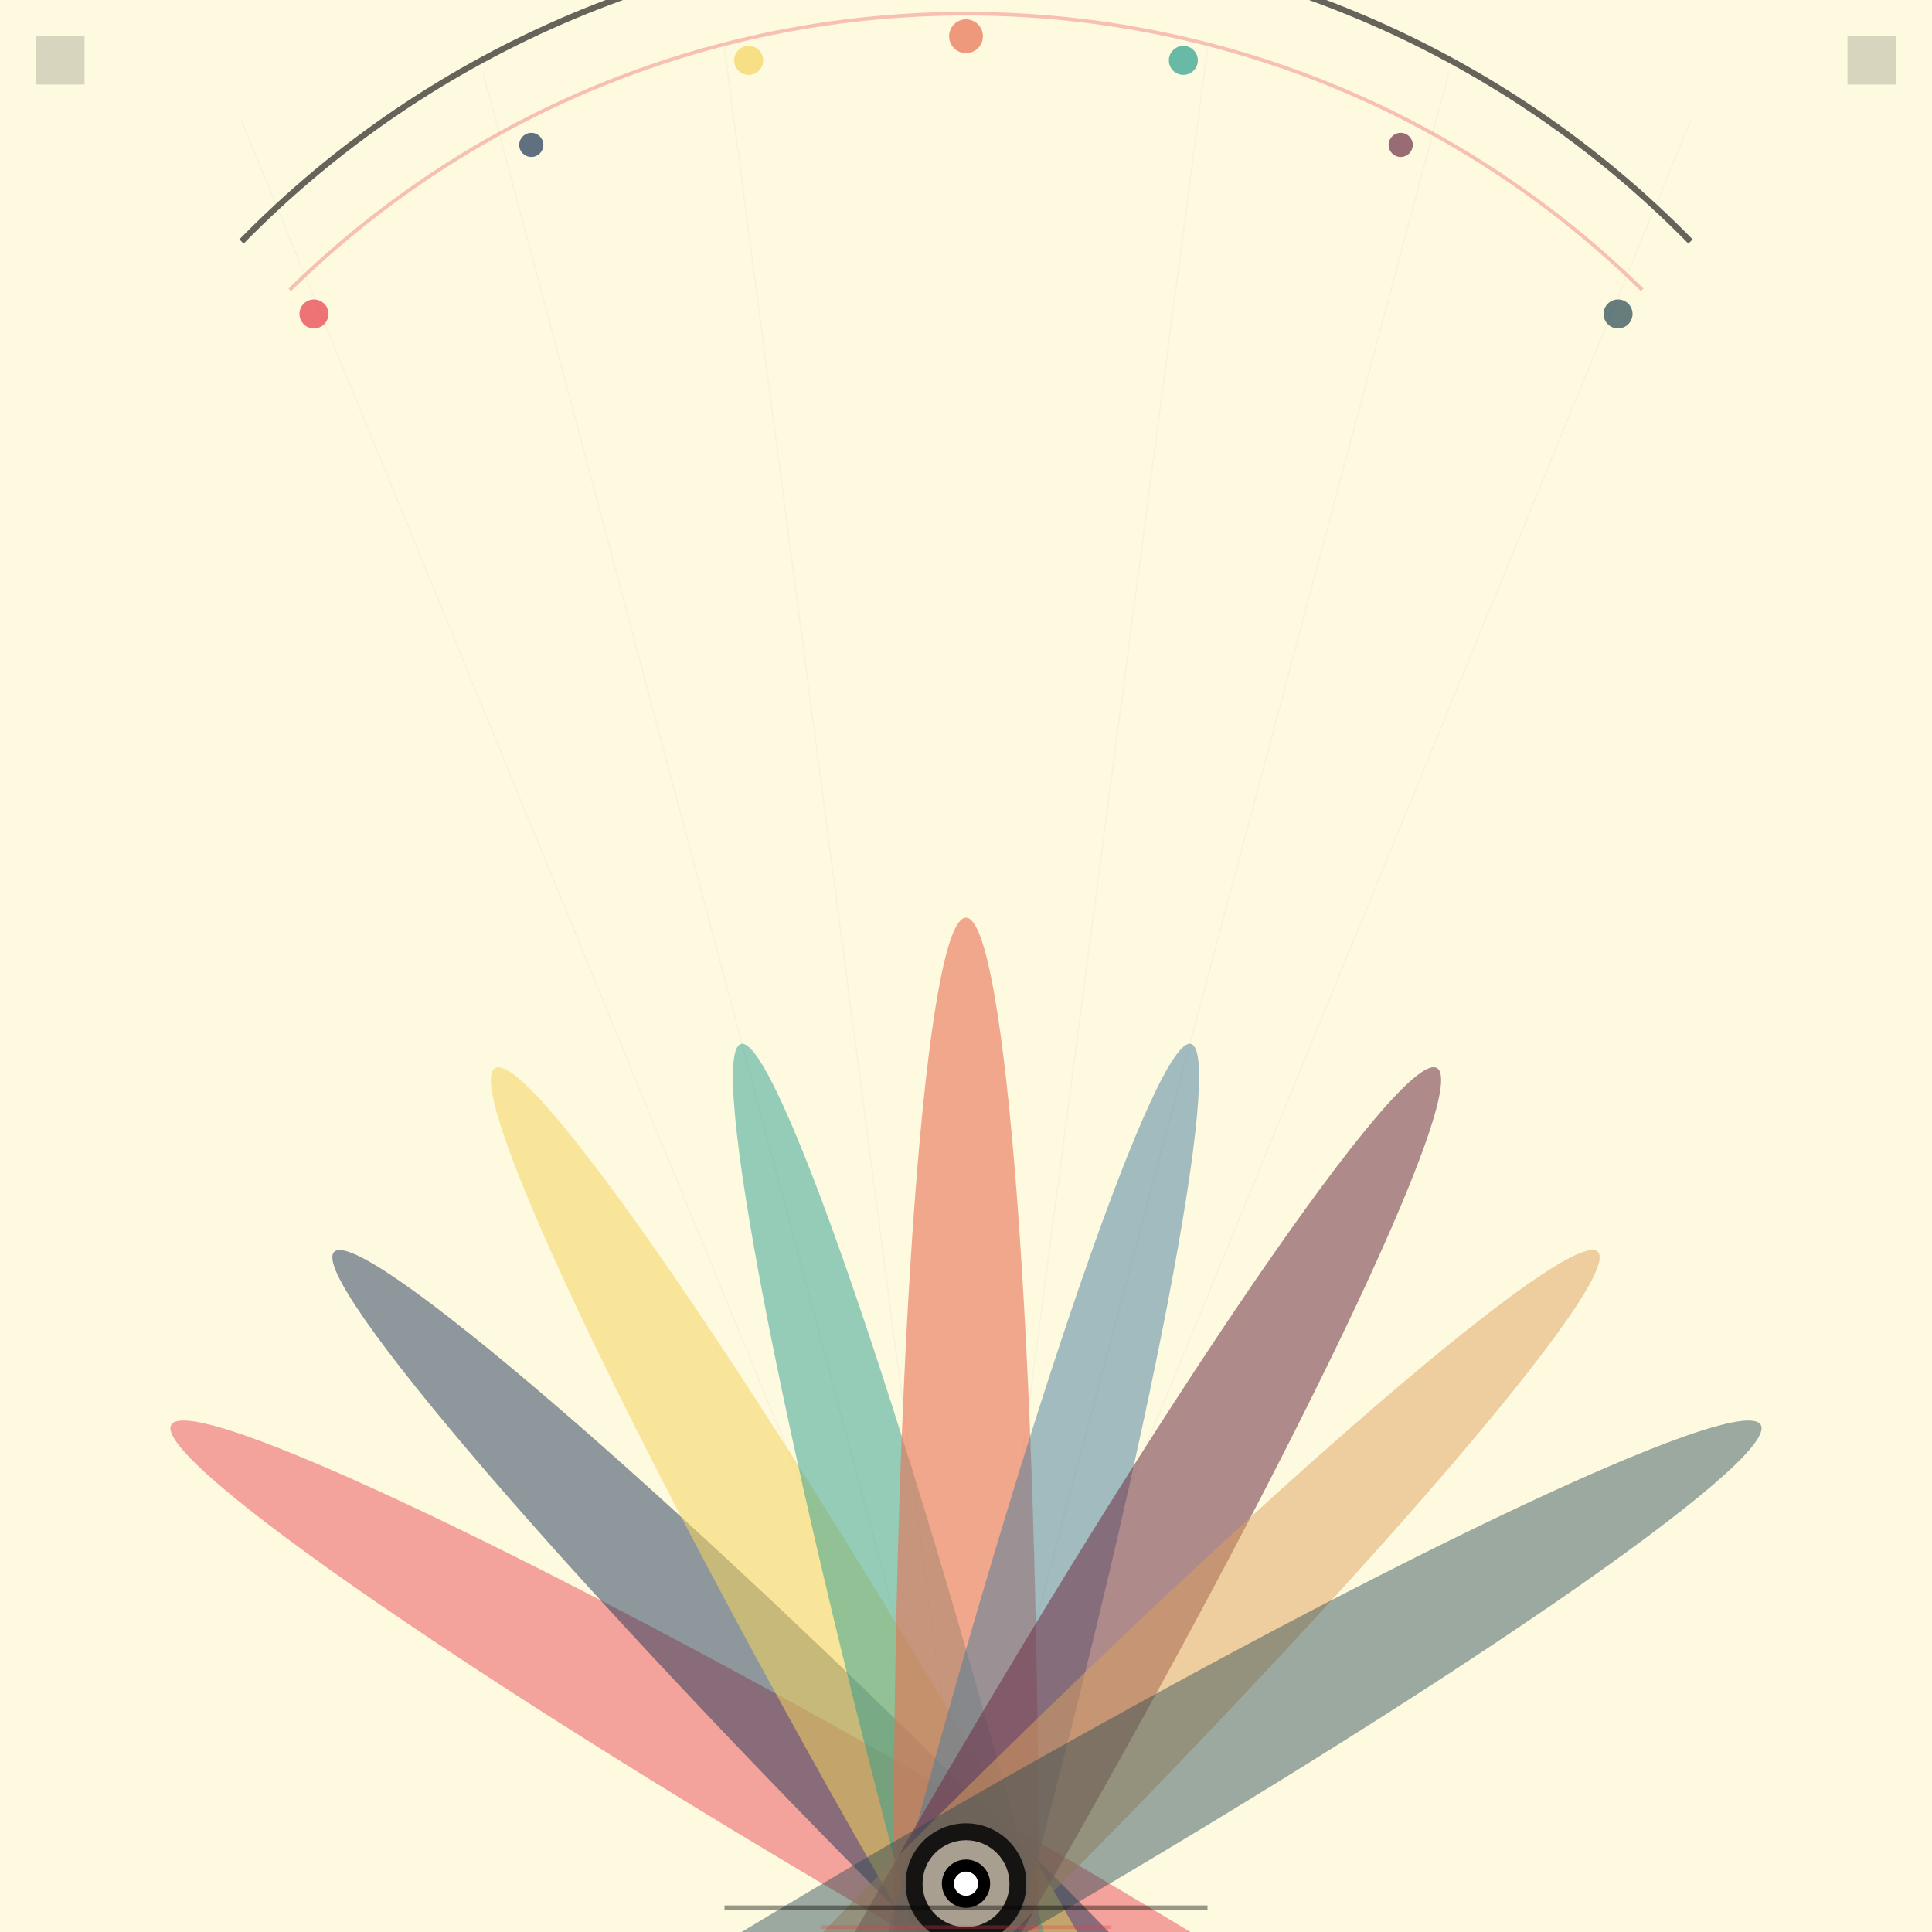
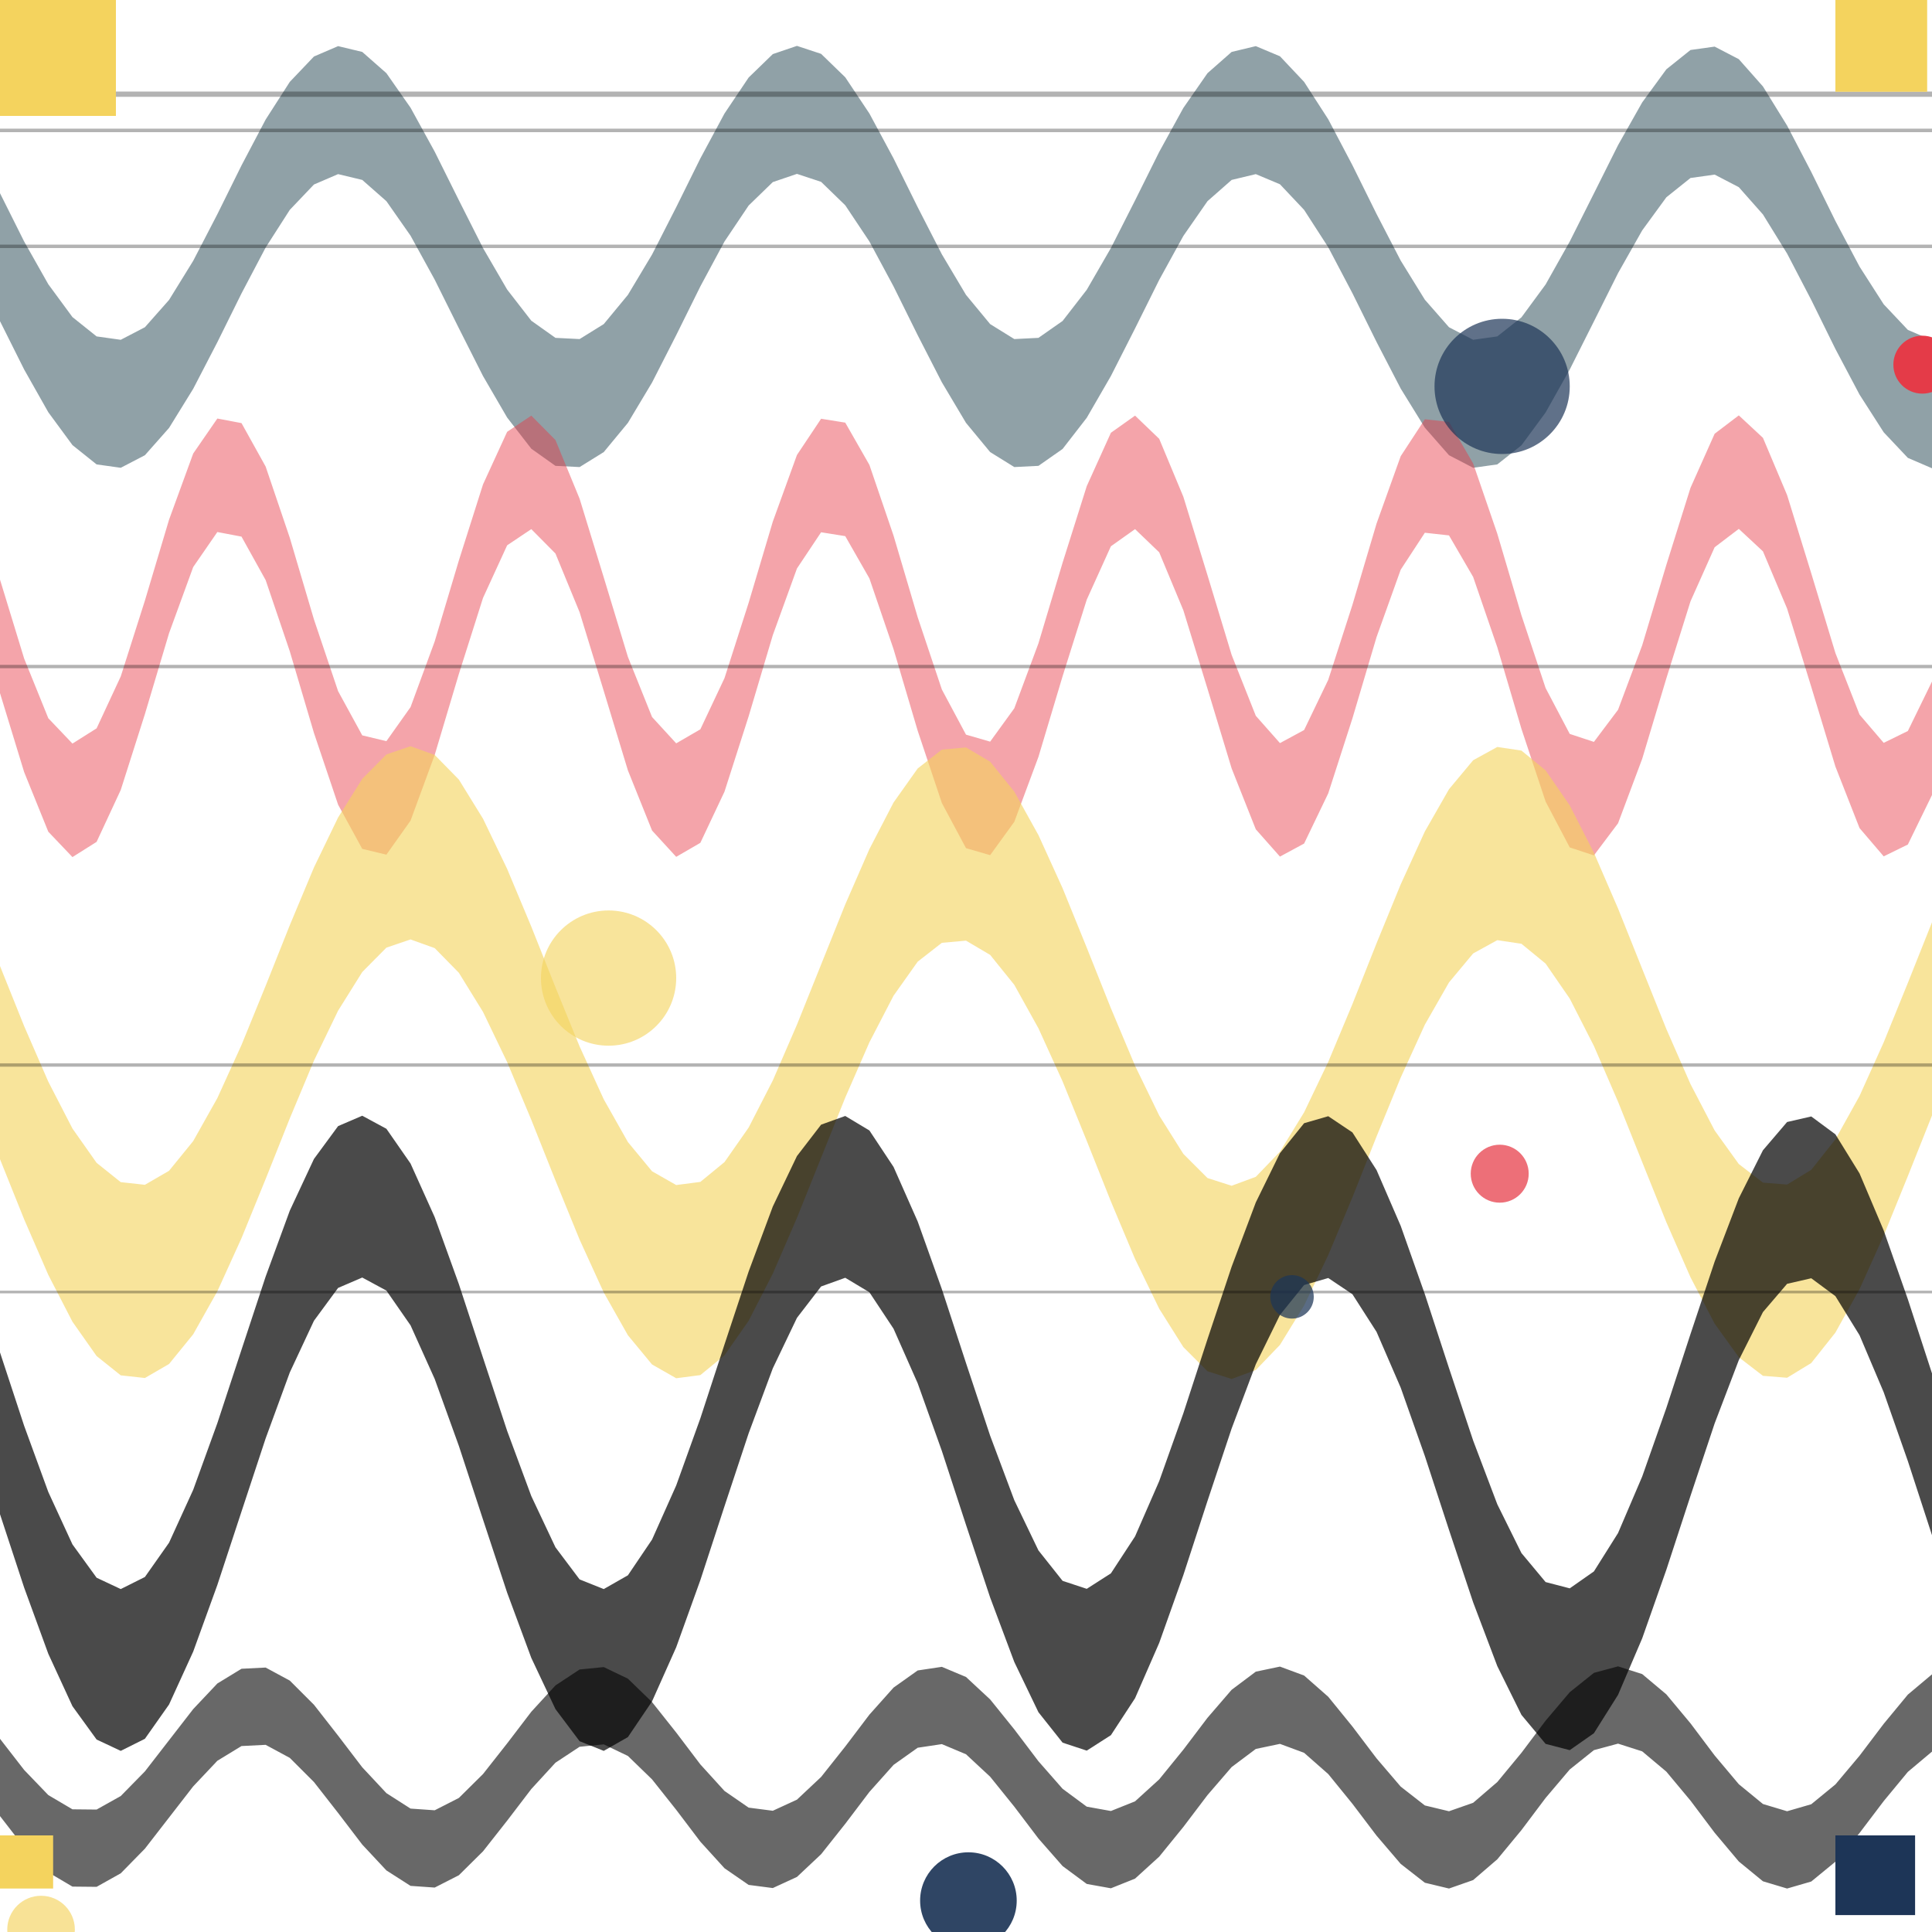
<svg xmlns="http://www.w3.org/2000/svg" viewBox="0 0 800 800" width="800" height="800">
-   <rect width="800" height="800" fill="#FEFAE0" />
-   <line x1="400" y1="780" x2="100" y2="50" stroke="#A89F91" stroke-width="0.5" opacity="0.08" />
-   <line x1="400" y1="780" x2="200" y2="30" stroke="#A89F91" stroke-width="0.5" opacity="0.08" />
-   <line x1="400" y1="780" x2="300" y2="20" stroke="#A89F91" stroke-width="0.5" opacity="0.08" />
-   <line x1="400" y1="780" x2="500" y2="20" stroke="#A89F91" stroke-width="0.5" opacity="0.08" />
-   <line x1="400" y1="780" x2="600" y2="30" stroke="#A89F91" stroke-width="0.5" opacity="0.08" />
-   <line x1="400" y1="780" x2="700" y2="50" stroke="#A89F91" stroke-width="0.5" opacity="0.08" />
-   <ellipse cx="400" cy="780" rx="30" ry="380" fill="#E63946" opacity="0.45" transform="rotate(-60, 400, 780)" />
-   <ellipse cx="400" cy="780" rx="28" ry="370" fill="#1D3557" opacity="0.5" transform="rotate(-45, 400, 780)" />
-   <ellipse cx="400" cy="780" rx="30" ry="390" fill="#F4D35E" opacity="0.55" transform="rotate(-30, 400, 780)" />
-   <ellipse cx="400" cy="780" rx="26" ry="360" fill="#2A9D8F" opacity="0.5" transform="rotate(-15, 400, 780)" />
-   <ellipse cx="400" cy="780" rx="30" ry="400" fill="#E76F51" opacity="0.6" transform="rotate(0, 400, 780)" />
-   <ellipse cx="400" cy="780" rx="26" ry="360" fill="#457B9D" opacity="0.5" transform="rotate(15, 400, 780)" />
-   <ellipse cx="400" cy="780" rx="30" ry="390" fill="#6D2E46" opacity="0.55" transform="rotate(30, 400, 780)" />
-   <ellipse cx="400" cy="780" rx="28" ry="370" fill="#DDA15E" opacity="0.5" transform="rotate(45, 400, 780)" />
-   <ellipse cx="400" cy="780" rx="30" ry="380" fill="#264653" opacity="0.45" transform="rotate(60, 400, 780)" />
-   <path d="M 100 100 A 420 420 0 0 1 700 100" fill="none" stroke="#000000" stroke-width="2.5" opacity="0.6" />
-   <path d="M 120 120 A 400 400 0 0 1 680 120" fill="none" stroke="#E63946" stroke-width="1.5" opacity="0.3" />
-   <circle cx="400" cy="780" r="25" fill="#000000" opacity="0.8" />
-   <circle cx="400" cy="780" r="18" fill="#A89F91" />
-   <circle cx="400" cy="780" r="10" fill="#000000" />
-   <circle cx="400" cy="780" r="5" fill="#FFFFFF" />
-   <circle cx="130" cy="130" r="6" fill="#E63946" opacity="0.7" />
-   <circle cx="220" cy="60" r="5" fill="#1D3557" opacity="0.7" />
-   <circle cx="310" cy="25" r="6" fill="#F4D35E" opacity="0.7" />
-   <circle cx="400" cy="15" r="7" fill="#E76F51" opacity="0.7" />
-   <circle cx="490" cy="25" r="6" fill="#2A9D8F" opacity="0.7" />
-   <circle cx="580" cy="60" r="5" fill="#6D2E46" opacity="0.7" />
-   <circle cx="670" cy="130" r="6" fill="#264653" opacity="0.7" />
-   <rect x="15" y="15" width="20" height="20" fill="#000000" opacity="0.15" />
-   <rect x="765" y="15" width="20" height="20" fill="#000000" opacity="0.15" />
-   <line x1="300" y1="790" x2="500" y2="790" stroke="#000000" stroke-width="2" opacity="0.4" />
-   <line x1="340" y1="798" x2="460" y2="798" stroke="#E63946" stroke-width="1.5" opacity="0.3" />
+   <rect x="0" y="0" width="800" height="800" fill="#FFFFFF" opacity="1.00" />
+   <polygon points="0.0,80.0 10.0,100.0 20.0,117.7 30.0,131.3 40.0,139.3 50.0,140.7 60.0,135.5 70.0,124.2 80.0,108.0 90.0,88.7 100.0,68.5 110.0,49.5 120.0,33.9 130.0,23.4 140.0,19.1 150.0,21.5 160.0,30.3 170.0,44.6 180.0,62.8 190.0,82.9 200.0,102.7 210.0,119.9 220.0,132.8 230.0,139.9 240.0,140.4 250.0,134.2 260.0,122.1 270.0,105.4 280.0,85.8 290.0,65.6 300.0,47.0 310.0,32.1 320.0,22.4 330.0,19.0 340.0,22.3 350.0,32.0 360.0,47.0 370.0,65.6 380.0,85.8 390.0,105.3 400.0,122.1 410.0,134.2 420.0,140.4 430.0,139.9 440.0,132.9 450.0,120.0 460.0,102.7 470.0,83.0 480.0,62.9 490.0,44.7 500.0,30.3 510.0,21.5 520.0,19.1 530.0,23.3 540.0,33.9 550.0,49.4 560.0,68.4 570.0,88.6 580.0,107.9 590.0,124.1 600.0,135.5 610.0,140.7 620.0,139.3 630.0,131.4 640.0,117.8 650.0,100.0 660.0,80.1 670.0,60.1 680.0,42.4 690.0,28.7 700.0,20.7 710.0,19.3 720.0,24.5 730.0,35.8 740.0,52.0 750.0,71.2 760.0,91.5 770.0,110.4 780.0,126.0 790.0,136.6 800.0,140.9 800.0,193.9 790.0,189.6 780.0,179.0 770.0,163.4 760.0,144.5 750.0,124.2 740.0,105.0 730.0,88.8 720.0,77.5 710.0,72.3 700.0,73.7 690.0,81.7 680.0,95.4 670.0,113.1 660.0,133.1 650.0,153.0 640.0,170.8 630.0,184.4 620.0,192.3 610.0,193.7 600.0,188.5 590.0,177.1 580.0,160.9 570.0,141.6 560.0,121.4 550.0,102.4 540.0,86.9 530.0,76.3 520.0,72.1 510.0,74.5 500.0,83.3 490.0,97.7 480.0,115.9 470.0,136.0 460.0,155.7 450.0,173.0 440.0,185.9 430.0,192.9 420.0,193.4 410.0,187.2 400.0,175.1 390.0,158.3 380.0,138.8 370.0,118.6 360.0,100.0 350.0,85.0 340.0,75.3 330.0,72.0 320.0,75.4 310.0,85.1 300.0,100.0 290.0,118.6 280.0,138.8 270.0,158.4 260.0,175.1 250.0,187.2 240.0,193.4 230.0,192.9 220.0,185.8 210.0,172.9 200.0,155.7 190.0,135.9 180.0,115.8 170.0,97.6 160.0,83.3 150.0,74.5 140.0,72.1 130.0,76.4 120.0,86.9 110.0,102.5 100.0,121.5 90.0,141.7 80.0,161.0 70.0,177.2 60.0,188.5 50.0,193.7 40.0,192.3 30.0,184.3 20.0,170.7 10.0,153.0 0.0,133.0" fill="#264653" opacity="0.51" />
+   <polygon points="0.0,240.0 10.0,272.7 20.0,297.4 30.0,307.9 40.0,301.6 50.0,280.1 60.0,248.7 70.0,215.2 80.0,187.8 90.0,173.3 100.0,175.2 110.0,193.2 120.0,222.7 130.0,256.5 140.0,286.2 150.0,304.5 160.0,306.9 170.0,292.8 180.0,265.6 190.0,232.1 200.0,200.6 210.0,178.8 220.0,172.1 230.0,182.2 240.0,206.5 250.0,239.1 260.0,272.0 270.0,296.9 280.0,307.8 290.0,302.0 300.0,280.8 310.0,249.6 320.0,216.0 330.0,188.4 340.0,173.4 350.0,175.0 360.0,192.5 370.0,221.8 380.0,255.6 390.0,285.5 400.0,304.2 410.0,307.1 420.0,293.3 430.0,266.4 440.0,233.0 450.0,201.3 460.0,179.2 470.0,172.1 480.0,181.7 490.0,205.7 500.0,238.2 510.0,271.2 520.0,296.4 530.0,307.7 540.0,302.3 550.0,281.5 560.0,250.5 570.0,216.8 580.0,188.9 590.0,173.6 600.0,174.7 610.0,191.9 620.0,221.0 630.0,254.8 640.0,284.9 650.0,303.9 660.0,307.2 670.0,293.9 680.0,267.2 690.0,233.9 700.0,202.0 710.0,179.6 720.0,172.0 730.0,181.3 740.0,205.0 750.0,237.4 760.0,270.4 770.0,295.9 780.0,307.6 790.0,302.7 800.0,282.2 800.0,329.2 790.0,349.7 780.0,354.6 770.0,342.9 760.0,317.4 750.0,284.4 740.0,252.0 730.0,228.3 720.0,219.0 710.0,226.6 700.0,249.0 690.0,280.9 680.0,314.2 670.0,340.9 660.0,354.2 650.0,350.9 640.0,331.9 630.0,301.8 620.0,268.0 610.0,238.9 600.0,221.7 590.0,220.6 580.0,235.9 570.0,263.8 560.0,297.5 550.0,328.5 540.0,349.3 530.0,354.7 520.0,343.4 510.0,318.2 500.0,285.2 490.0,252.7 480.0,228.7 470.0,219.1 460.0,226.2 450.0,248.3 440.0,280.0 430.0,313.4 420.0,340.3 410.0,354.1 400.0,351.2 390.0,332.5 380.0,302.6 370.0,268.8 360.0,239.5 350.0,222.0 340.0,220.4 330.0,235.4 320.0,263.0 310.0,296.6 300.0,327.8 290.0,349.0 280.0,354.8 270.0,343.9 260.0,319.0 250.0,286.1 240.0,253.5 230.0,229.2 220.0,219.1 210.0,225.8 200.0,247.6 190.0,279.1 180.0,312.6 170.0,339.8 160.0,353.9 150.0,351.5 140.0,333.2 130.0,303.5 120.0,269.7 110.0,240.2 100.0,222.2 90.0,220.3 80.0,234.8 70.0,262.2 60.0,295.7 50.0,327.1 40.0,348.6 30.0,354.9 20.0,344.4 10.0,319.7 0.0,287.0" fill="#E63946" opacity="0.46" />
+   <polygon points="0.0,400.0 10.0,424.9 20.0,447.9 30.0,467.3 40.0,481.5 50.0,489.5 60.0,490.6 70.0,484.8 80.0,472.5 90.0,454.7 100.0,432.7 110.0,408.2 120.0,383.1 130.0,359.2 140.0,338.5 150.0,322.5 160.0,312.4 170.0,309.0 180.0,312.6 190.0,322.8 200.0,339.0 210.0,359.8 220.0,383.7 230.0,408.8 240.0,433.3 250.0,455.2 260.0,472.9 270.0,485.0 280.0,490.7 290.0,489.4 300.0,481.2 310.0,466.9 320.0,447.4 330.0,424.3 340.0,399.4 350.0,374.5 360.0,351.6 370.0,332.3 380.0,318.2 390.0,310.4 400.0,309.5 410.0,315.4 420.0,327.8 430.0,345.8 440.0,367.8 450.0,392.4 460.0,417.5 470.0,441.3 480.0,461.9 490.0,477.8 500.0,487.8 510.0,491.0 520.0,487.3 530.0,476.9 540.0,460.6 550.0,439.7 560.0,415.8 570.0,390.6 580.0,366.2 590.0,344.3 600.0,326.8 610.0,314.8 620.0,309.3 630.0,310.8 640.0,319.0 650.0,333.5 660.0,353.1 670.0,376.2 680.0,401.2 690.0,426.1 700.0,448.9 710.0,468.1 720.0,482.0 730.0,489.7 740.0,490.5 750.0,484.4 760.0,471.8 770.0,453.8 780.0,431.6 790.0,407.0 800.0,381.9 800.0,461.9 790.0,487.0 780.0,511.6 770.0,533.8 760.0,551.8 750.0,564.4 740.0,570.5 730.0,569.7 720.0,562.0 710.0,548.1 700.0,528.9 690.0,506.1 680.0,481.2 670.0,456.2 660.0,433.1 650.0,413.5 640.0,399.0 630.0,390.8 620.0,389.3 610.0,394.8 600.0,406.8 590.0,424.3 580.0,446.2 570.0,470.6 560.0,495.8 550.0,519.7 540.0,540.6 530.0,556.9 520.0,567.3 510.0,571.0 500.0,567.8 490.0,557.8 480.0,541.9 470.0,521.3 460.0,497.5 450.0,472.4 440.0,447.8 430.0,425.8 420.0,407.8 410.0,395.4 400.0,389.5 390.0,390.4 380.0,398.2 370.0,412.3 360.0,431.6 350.0,454.5 340.0,479.4 330.0,504.3 320.0,527.4 310.0,546.9 300.0,561.2 290.0,569.4 280.0,570.7 270.0,565.0 260.0,552.9 250.0,535.2 240.0,513.3 230.0,488.8 220.0,463.7 210.0,439.8 200.0,419.0 190.0,402.8 180.0,392.6 170.0,389.0 160.0,392.4 150.0,402.5 140.0,418.5 130.0,439.2 120.0,463.1 110.0,488.2 100.0,512.7 90.0,534.7 80.0,552.5 70.0,564.8 60.0,570.6 50.0,569.5 40.0,561.5 30.0,547.3 20.0,527.9 10.0,504.9 0.0,480.0" fill="#F4D35E" opacity="0.62" />
+   <polygon points="0.0,560.0 10.0,590.4 20.0,617.8 30.0,639.5 40.0,653.3 50.0,658.0 60.0,653.0 70.0,638.8 80.0,616.9 90.0,589.3 100.0,558.9 110.0,528.6 120.0,501.3 130.0,479.9 140.0,466.3 150.0,462.0 160.0,467.4 170.0,481.8 180.0,504.0 190.0,531.7 200.0,562.2 210.0,592.5 220.0,619.5 230.0,640.7 240.0,654.0 250.0,658.0 260.0,652.3 270.0,637.5 280.0,615.1 290.0,587.3 300.0,556.7 310.0,526.5 320.0,499.6 330.0,478.7 340.0,465.7 350.0,462.1 360.0,468.1 370.0,483.2 380.0,505.8 390.0,533.8 400.0,564.4 410.0,594.5 420.0,621.2 430.0,642.0 440.0,654.6 450.0,657.9 460.0,651.5 470.0,636.2 480.0,613.3 490.0,585.2 500.0,554.5 510.0,524.5 520.0,497.9 530.0,477.5 540.0,465.1 550.0,462.2 560.0,468.9 570.0,484.5 580.0,507.6 590.0,535.9 600.0,566.5 610.0,596.5 620.0,622.9 630.0,643.1 640.0,655.1 650.0,657.7 660.0,650.7 670.0,634.8 680.0,611.4 690.0,583.0 700.0,552.4 710.0,522.4 720.0,496.2 730.0,476.3 740.0,464.6 750.0,462.3 760.0,469.7 770.0,485.9 780.0,509.5 790.0,538.0 800.0,568.7 800.0,635.7 790.0,605.0 780.0,576.5 770.0,552.9 760.0,536.7 750.0,529.3 740.0,531.6 730.0,543.3 720.0,563.2 710.0,589.4 700.0,619.4 690.0,650.0 680.0,678.4 670.0,701.8 660.0,717.7 650.0,724.7 640.0,722.1 630.0,710.1 620.0,689.9 610.0,663.5 600.0,633.5 590.0,602.9 580.0,574.6 570.0,551.5 560.0,535.9 550.0,529.2 540.0,532.1 530.0,544.5 520.0,564.9 510.0,591.5 500.0,621.5 490.0,652.2 480.0,680.3 470.0,703.2 460.0,718.5 450.0,724.9 440.0,721.6 430.0,709.0 420.0,688.2 410.0,661.5 400.0,631.4 390.0,600.8 380.0,572.8 370.0,550.2 360.0,535.1 350.0,529.1 340.0,532.7 330.0,545.7 320.0,566.6 310.0,593.5 300.0,623.7 290.0,654.3 280.0,682.1 270.0,704.5 260.0,719.3 250.0,725.0 240.0,721.0 230.0,707.7 220.0,686.5 210.0,659.5 200.0,629.2 190.0,598.7 180.0,571.0 170.0,548.8 160.0,534.4 150.0,529.0 140.0,533.3 130.0,546.9 120.0,568.3 110.0,595.6 100.0,625.9 90.0,656.3 80.0,683.9 70.0,705.8 60.0,720.0 50.0,725.0 40.0,720.3 30.0,706.5 20.0,684.8 10.0,657.4 0.0,627.0" fill="#000000" opacity="0.71" />
+   <polygon points="0.0,720.0 10.0,732.9 20.0,743.3 30.0,749.2 40.0,749.3 50.0,743.7 60.0,733.5 70.0,720.6 80.0,707.7 90.0,697.1 100.0,691.0 110.0,690.5 120.0,695.9 130.0,705.9 140.0,718.7 150.0,731.8 160.0,742.5 170.0,748.9 180.0,749.6 190.0,744.5 200.0,734.6 210.0,721.9 220.0,708.8 230.0,697.9 240.0,691.3 250.0,690.3 260.0,695.1 270.0,704.8 280.0,717.4 290.0,730.6 300.0,741.6 310.0,748.5 320.0,749.8 330.0,745.2 340.0,735.8 350.0,723.2 360.0,710.0 370.0,698.8 380.0,691.7 390.0,690.2 400.0,694.4 410.0,703.7 420.0,716.1 430.0,729.3 440.0,740.7 450.0,748.1 460.0,749.9 470.0,745.9 480.0,736.8 490.0,724.5 500.0,711.3 510.0,699.7 520.0,692.2 530.0,690.1 540.0,693.8 550.0,702.6 560.0,714.9 570.0,728.1 580.0,739.8 590.0,747.6 600.0,750.0 610.0,746.5 620.0,737.9 630.0,725.8 640.0,712.5 650.0,700.7 660.0,692.7 670.0,690.0 680.0,693.2 690.0,701.6 700.0,713.6 710.0,726.9 720.0,738.8 730.0,747.0 740.0,750.0 750.0,747.1 760.0,738.9 770.0,727.0 780.0,713.8 790.0,701.7 800.0,693.3 800.0,725.3 790.0,733.7 780.0,745.8 770.0,759.0 760.0,770.9 750.0,779.1 740.0,782.0 730.0,779.0 720.0,770.8 710.0,758.9 700.0,745.6 690.0,733.6 680.0,725.2 670.0,722.0 660.0,724.7 650.0,732.7 640.0,744.5 630.0,757.8 620.0,769.9 610.0,778.5 600.0,782.0 590.0,779.6 580.0,771.8 570.0,760.1 560.0,746.9 550.0,734.6 540.0,725.8 530.0,722.1 520.0,724.2 510.0,731.7 500.0,743.3 490.0,756.5 480.0,768.8 470.0,777.9 460.0,781.9 450.0,780.1 440.0,772.7 430.0,761.3 420.0,748.1 410.0,735.7 400.0,726.4 390.0,722.2 380.0,723.7 370.0,730.8 360.0,742.0 350.0,755.2 340.0,767.8 330.0,777.2 320.0,781.8 310.0,780.5 300.0,773.6 290.0,762.6 280.0,749.4 270.0,736.8 260.0,727.1 250.0,722.3 240.0,723.3 230.0,729.9 220.0,740.8 210.0,753.9 200.0,766.6 190.0,776.5 180.0,781.6 170.0,780.9 160.0,774.5 150.0,763.8 140.0,750.7 130.0,737.9 120.0,727.9 110.0,722.5 100.0,723.0 90.0,729.1 80.0,739.7 70.0,752.6 60.0,765.5 50.0,775.7 40.0,781.3 30.0,781.2 20.0,775.3 10.0,764.9 0.0,752.0" fill="#000000" opacity="0.59" />
+   <line x1="0" y1="54" x2="800" y2="54" stroke="#000000" stroke-width="1.461" opacity="0.30" />
+   <line x1="0" y1="441" x2="800" y2="441" stroke="#000000" stroke-width="1.388" opacity="0.30" />
+   <line x1="0" y1="535" x2="800" y2="535" stroke="#000000" stroke-width="1.086" opacity="0.30" />
+   <line x1="0" y1="102" x2="800" y2="102" stroke="#000000" stroke-width="1.415" opacity="0.30" />
+   <line x1="0" y1="39" x2="800" y2="39" stroke="#000000" stroke-width="2.175" opacity="0.30" />
+   <line x1="0" y1="276" x2="800" y2="276" stroke="#000000" stroke-width="1.388" opacity="0.30" />
+   <circle cx="17" cy="799" r="14" fill="#F4D35E" opacity="0.65" />
+   <circle cx="401" cy="787" r="20" fill="#1D3557" opacity="0.92" />
+   <circle cx="622" cy="160" r="28" fill="#1D3557" opacity="0.70" />
+   <circle cx="621" cy="486" r="12" fill="#E63946" opacity="0.73" />
+   <circle cx="535" cy="537" r="9" fill="#1D3557" opacity="0.73" />
+   <circle cx="252" cy="405" r="28" fill="#F4D35E" opacity="0.62" />
+   <circle cx="796" cy="151" r="12" fill="#E63946" opacity="0.98" />
+   <rect x="0" y="0" width="48" height="48" fill="#F4D35E" opacity="1.00" />
+   <rect x="760" y="0" width="38" height="38" fill="#F4D35E" opacity="1.00" />
+   <rect x="0" y="760" width="22" height="22" fill="#F4D35E" opacity="1.00" />
+   <rect x="760" y="760" width="33" height="33" fill="#1D3557" opacity="1.00" />
</svg>
